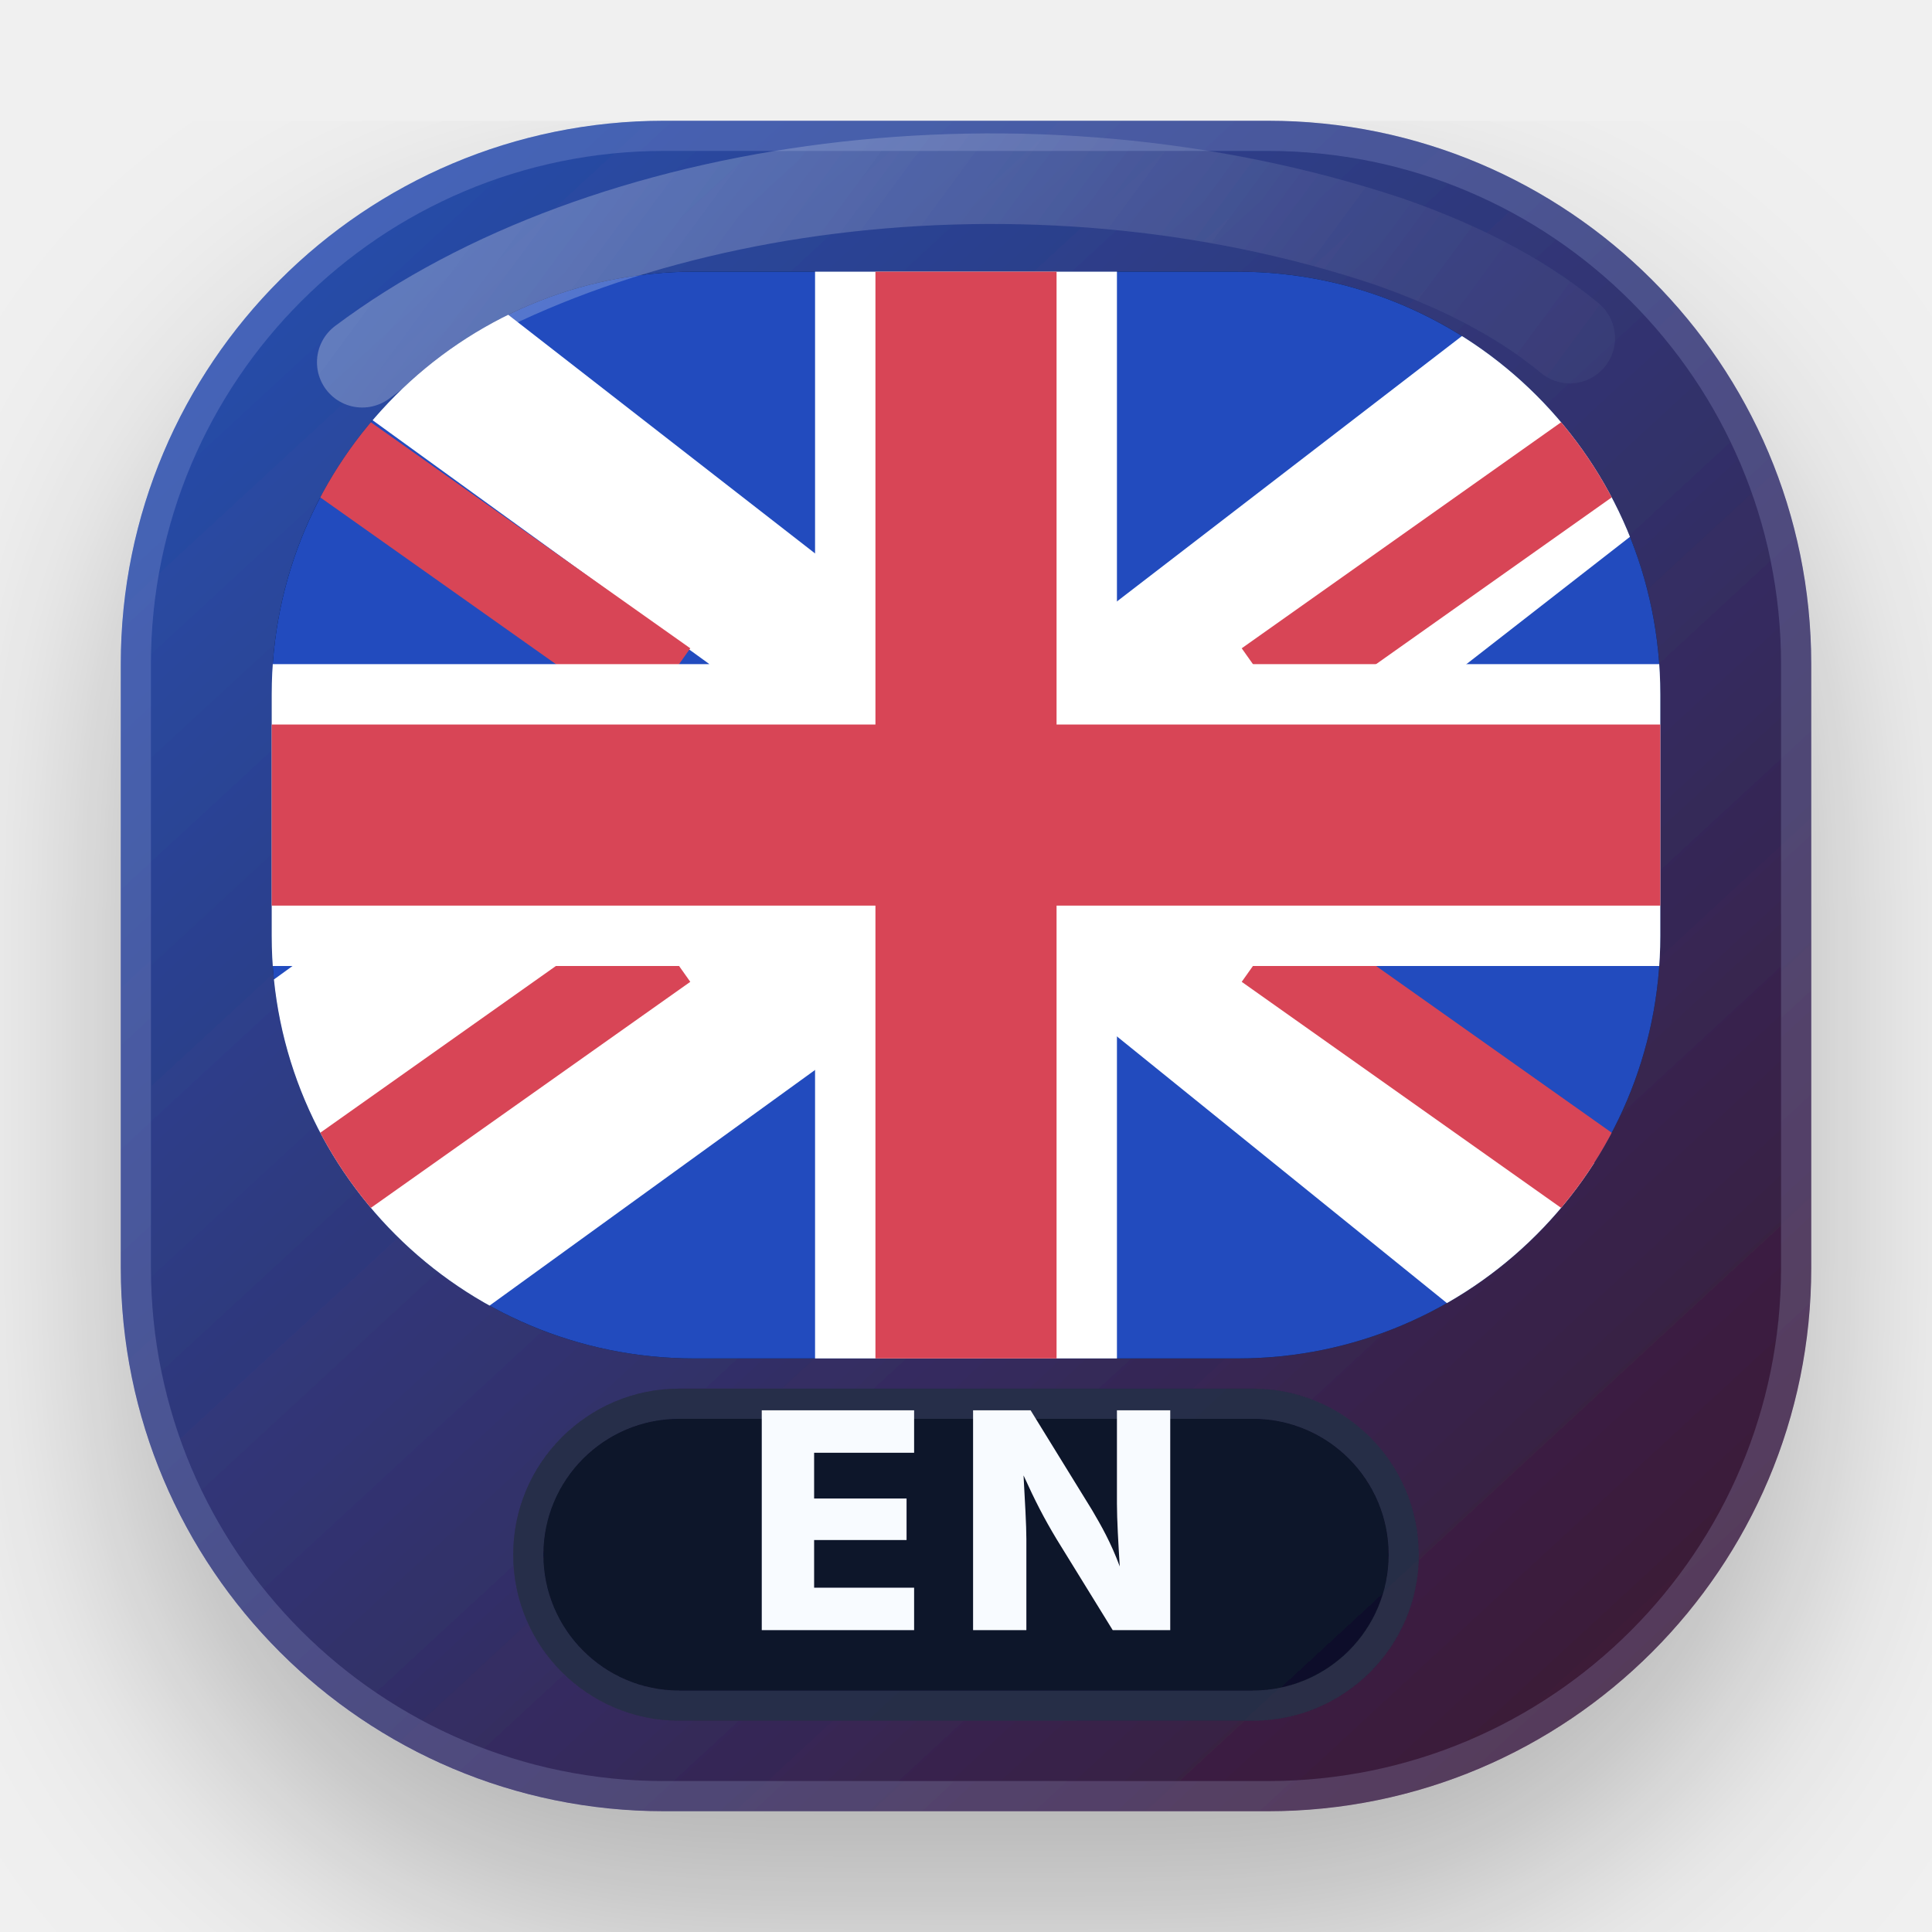
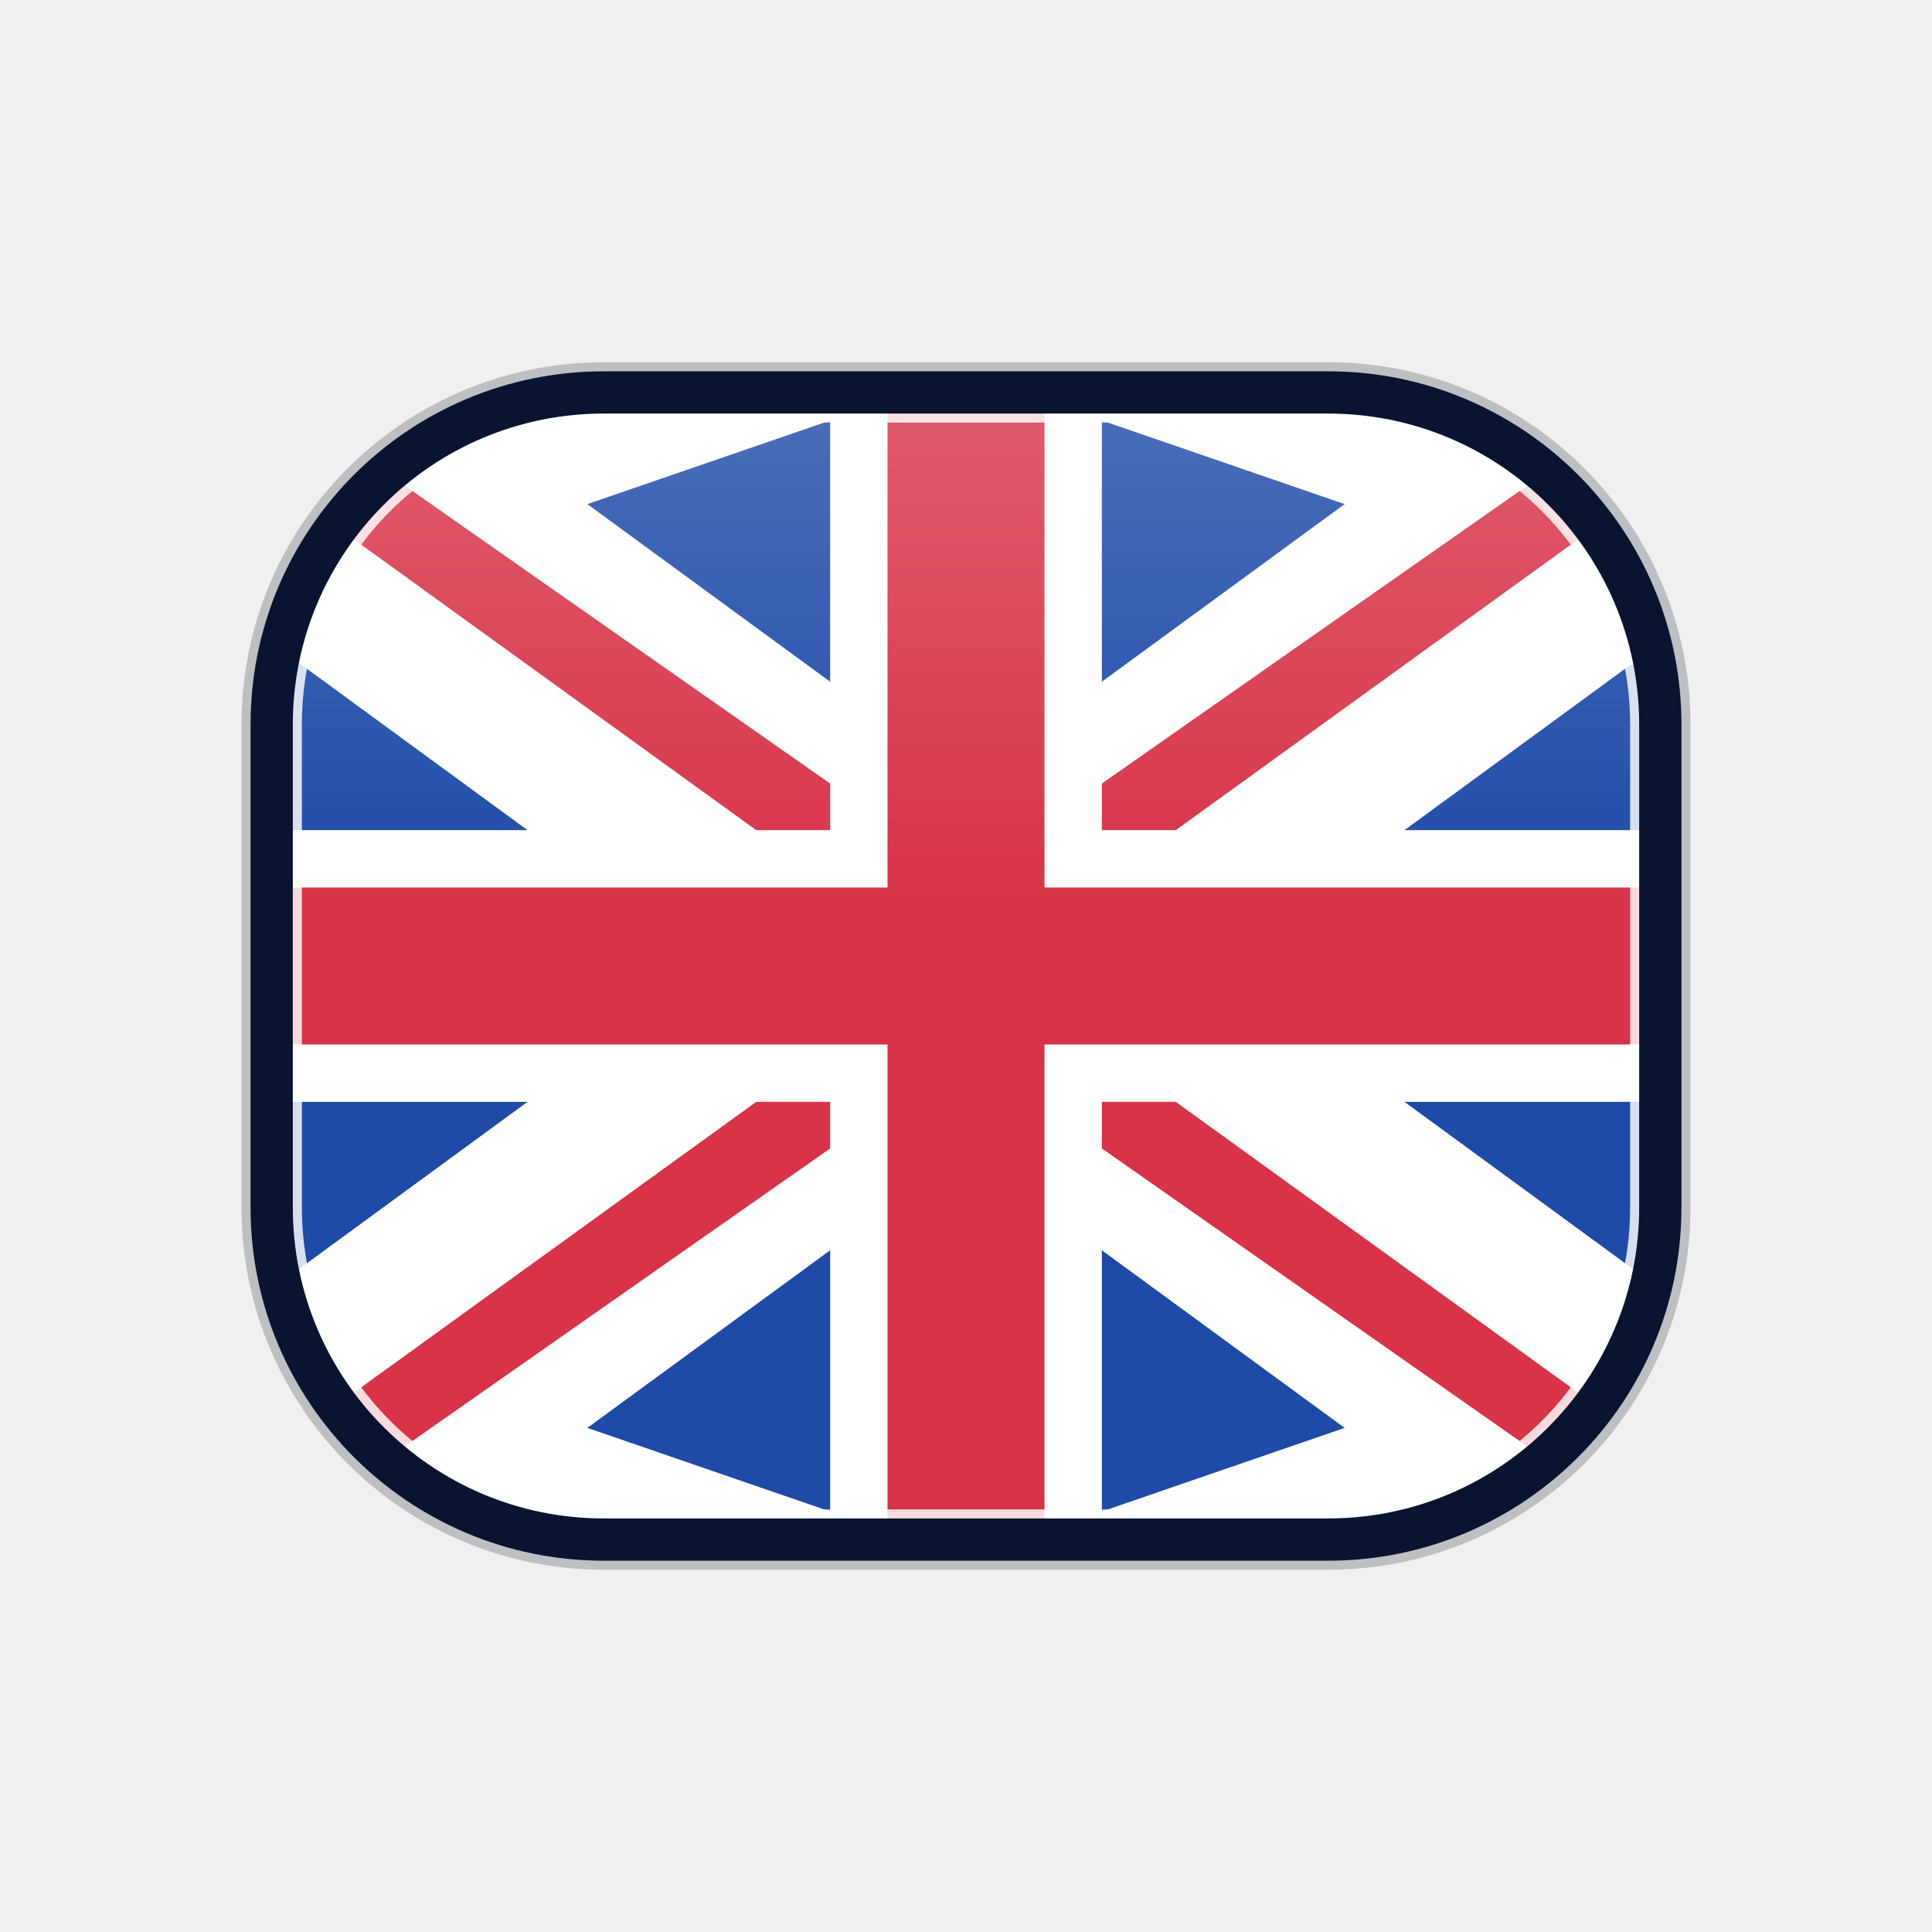
<svg xmlns="http://www.w3.org/2000/svg" width="64" height="64" viewBox="0 0 64 64" fill="none">
  <defs>
-     <linearGradient id="outer" x1="8" y1="6" x2="56" y2="58" gradientUnits="userSpaceOnUse">
-       <stop stop-color="#264FAF" />
-       <stop offset="1" stop-color="#3D1730" />
+     <clipPath id="flag-clip">
+       <rect x="9" y="13" width="46" height="38" rx="11" />
+     </clipPath>
+     <linearGradient id="frame" x1="9" y1="13" x2="55" y2="51" gradientUnits="userSpaceOnUse">
+       <stop offset="0" stop-color="#FFFFFF" />
+       <stop offset="1" stop-color="#D9E2F2" />
    </linearGradient>
-     <linearGradient id="shine" x1="12" y1="8" x2="50" y2="36" gradientUnits="userSpaceOnUse">
-       <stop stop-color="#ffffff" stop-opacity=".28" />
-       <stop offset=".6" stop-color="#ffffff" stop-opacity=".06" />
-       <stop offset="1" stop-color="#ffffff" stop-opacity="0" />
+     <linearGradient id="shine" x1="32" y1="13" x2="32" y2="30" gradientUnits="userSpaceOnUse">
+       <stop offset="0" stop-color="#FFFFFF" stop-opacity="0.20" />
+       <stop offset="1" stop-color="#FFFFFF" stop-opacity="0" />
    </linearGradient>
-     <clipPath id="flagClip">
-       <rect x="9" y="9" width="46" height="36" rx="14" />
-     </clipPath>
-     <filter id="shadow" x="0" y="0" width="64" height="64" filterUnits="userSpaceOnUse" color-interpolation-filters="sRGB">
-       <feDropShadow dx="0" dy="4" stdDeviation="4" flood-color="#000000" flood-opacity=".26" />
-     </filter>
  </defs>
-   <g filter="url(#shadow)">
-     <rect x="4" y="4" width="56" height="56" rx="18" fill="url(#outer)" />
-     <rect x="4.5" y="4.5" width="55" height="55" rx="17.5" stroke="#C8D5FF" stroke-opacity=".18" />
-     <rect x="9" y="9" width="46" height="36" rx="14" fill="#0A1022" />
-     <g clip-path="url(#flagClip)">
-       <rect x="9" y="9" width="46" height="36" fill="#214CBE" />
-       <path d="M9 11.5L23.5 22 9 32.5V45h4.8L33 31.1 50.2 45H55v-4.5L41 27.9 55 17V9h-3.8L33 23 15 9H9z" fill="#FFFFFF" />
-       <path d="M9 13.5l13 9.2M55 13.5L42 22.7M9 40.5l13-9.2M55 40.5l-13-9.2" stroke="#D84556" stroke-width="3" />
-       <rect x="27" y="9" width="10" height="36" fill="#FFFFFF" />
-       <rect x="9" y="22" width="46" height="10" fill="#FFFFFF" />
-       <rect x="29" y="9" width="6" height="36" fill="#D84556" />
-       <rect x="9" y="24" width="46" height="6" fill="#D84556" />
-     </g>
-     <path d="M12 12c8-6 22-8 34-4 2 .7 4.2 1.7 6 3.2" stroke="url(#shine)" stroke-width="3" stroke-linecap="round" />
-     <rect x="17" y="46" width="30" height="11" rx="5.5" fill="#091127" fill-opacity=".92" />
-     <rect x="17.5" y="46.5" width="29" height="10" rx="5" stroke="#D8E3FF" stroke-opacity=".14" />
-     <text x="32" y="54" text-anchor="middle" fill="#F8FBFF" font-family="Inter, Arial, Helvetica, sans-serif" font-size="10" font-weight="800" letter-spacing=".9">EN</text>
+   <rect x="8" y="12" width="48" height="40" rx="12" fill="#071126" opacity="0.22" />
+   <rect x="9" y="13" width="46" height="38" rx="11" fill="url(#frame)" />
+   <g clip-path="url(#flag-clip)">
+     <rect x="9" y="13" width="46" height="38" fill="#1F4AA8" />
+     <path d="M9 16.2L20.1 13H30.2L9 20.3V16.2Z" fill="#FFFFFF" />
+     <path d="M55 16.2L43.9 13H33.8L55 20.3V16.2Z" fill="#FFFFFF" />
+     <path d="M9 47.8L20.1 51H30.2L9 43.7V47.8Z" fill="#FFFFFF" />
+     <path d="M55 47.8L43.9 51H33.8L55 43.7V47.8Z" fill="#FFFFFF" />
+     <path d="M9 13L14.4 13L55 42.7V51H49.6L9 21.3V13Z" fill="#FFFFFF" />
+     <path d="M55 13L49.6 13L9 42.7V51H14.4L55 21.3V13Z" fill="#FFFFFF" />
+     <path d="M9 13L9 15.9L32.8 33.1H37.7L9 13Z" fill="#D83349" />
+     <path d="M55 13L55 15.9L31.2 33.1H26.3L55 13Z" fill="#D83349" />
+     <path d="M9 51L9 48.1L32.8 30.9H37.7L9 51Z" fill="#D83349" />
+     <path d="M55 51L55 48.1L31.2 30.9H26.3L55 51Z" fill="#D83349" />
+     <rect x="27.5" y="13" width="9" height="38" fill="#FFFFFF" />
+     <rect x="9" y="27.5" width="46" height="9" fill="#FFFFFF" />
+     <rect x="29.4" y="13" width="5.2" height="38" fill="#D83349" />
+     <rect x="9" y="29.4" width="46" height="5.2" fill="#D83349" />
+     <rect x="9" y="13" width="46" height="18" fill="url(#shine)" />
  </g>
+   <rect x="9.5" y="13.5" width="45" height="37" rx="10.5" stroke="#FFFFFF" stroke-opacity="0.82" />
+   <rect x="9" y="13" width="46" height="38" rx="11" stroke="#0A1430" stroke-width="1.4" />
</svg>
